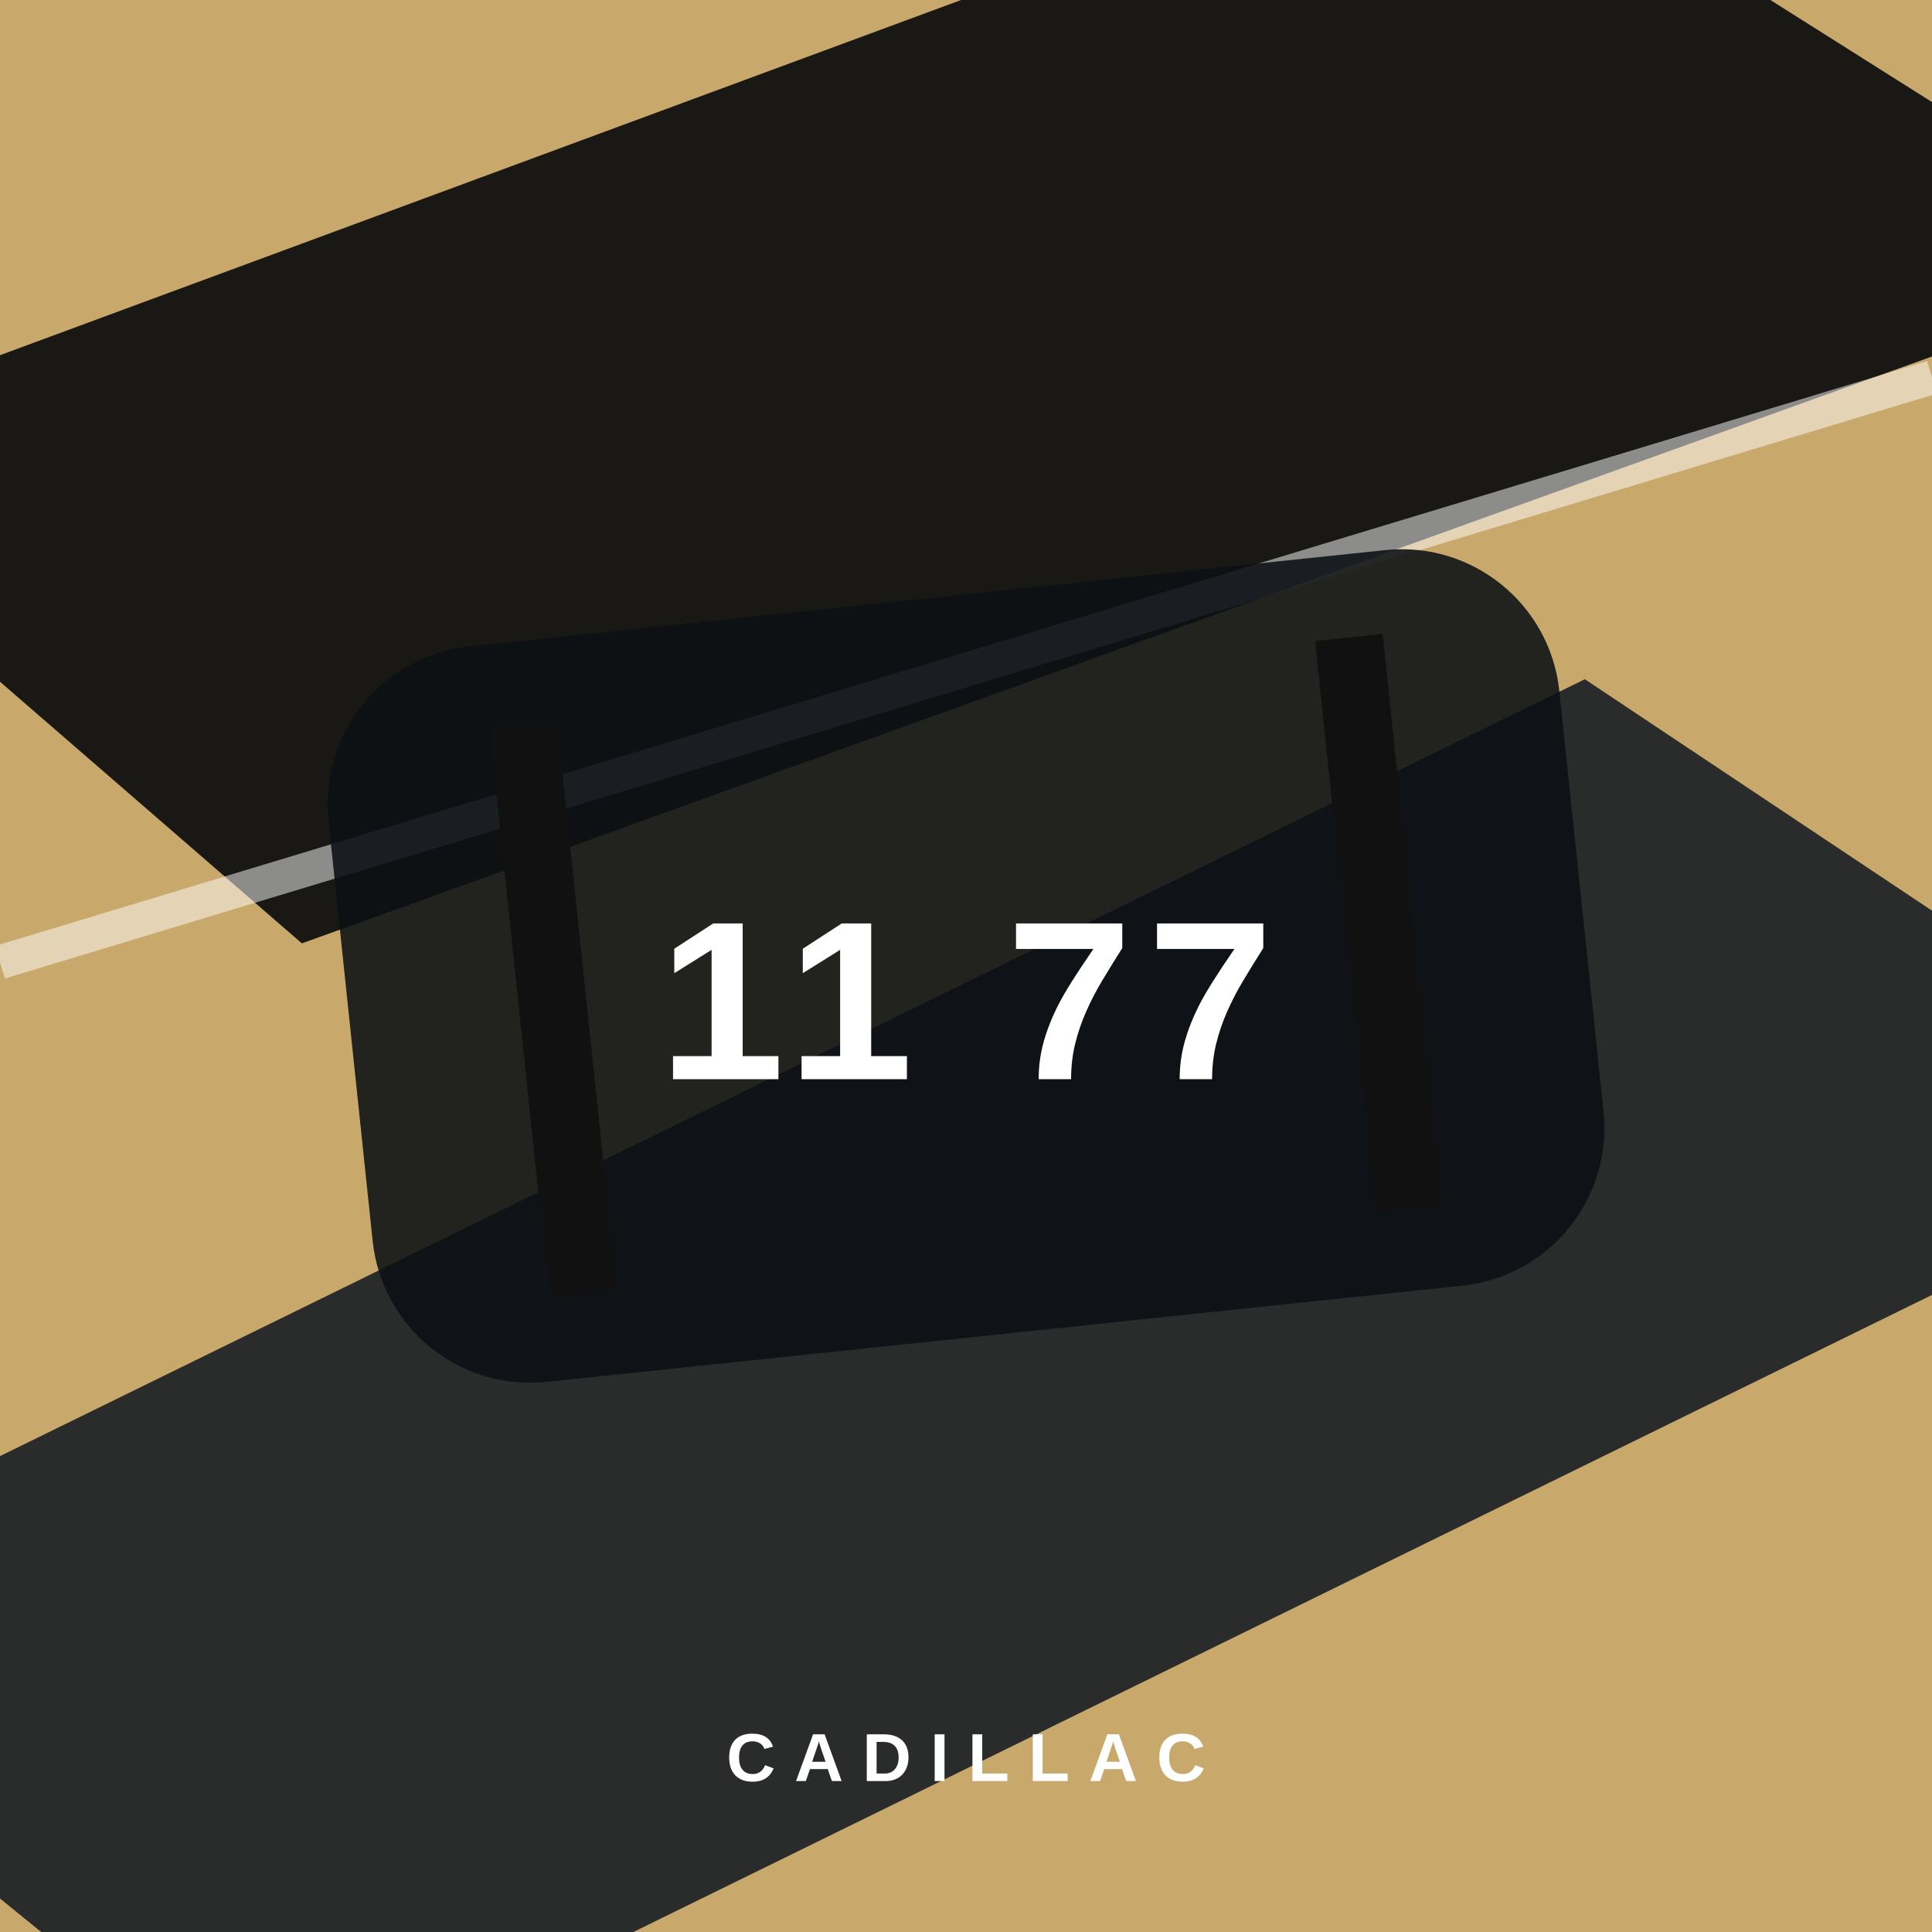
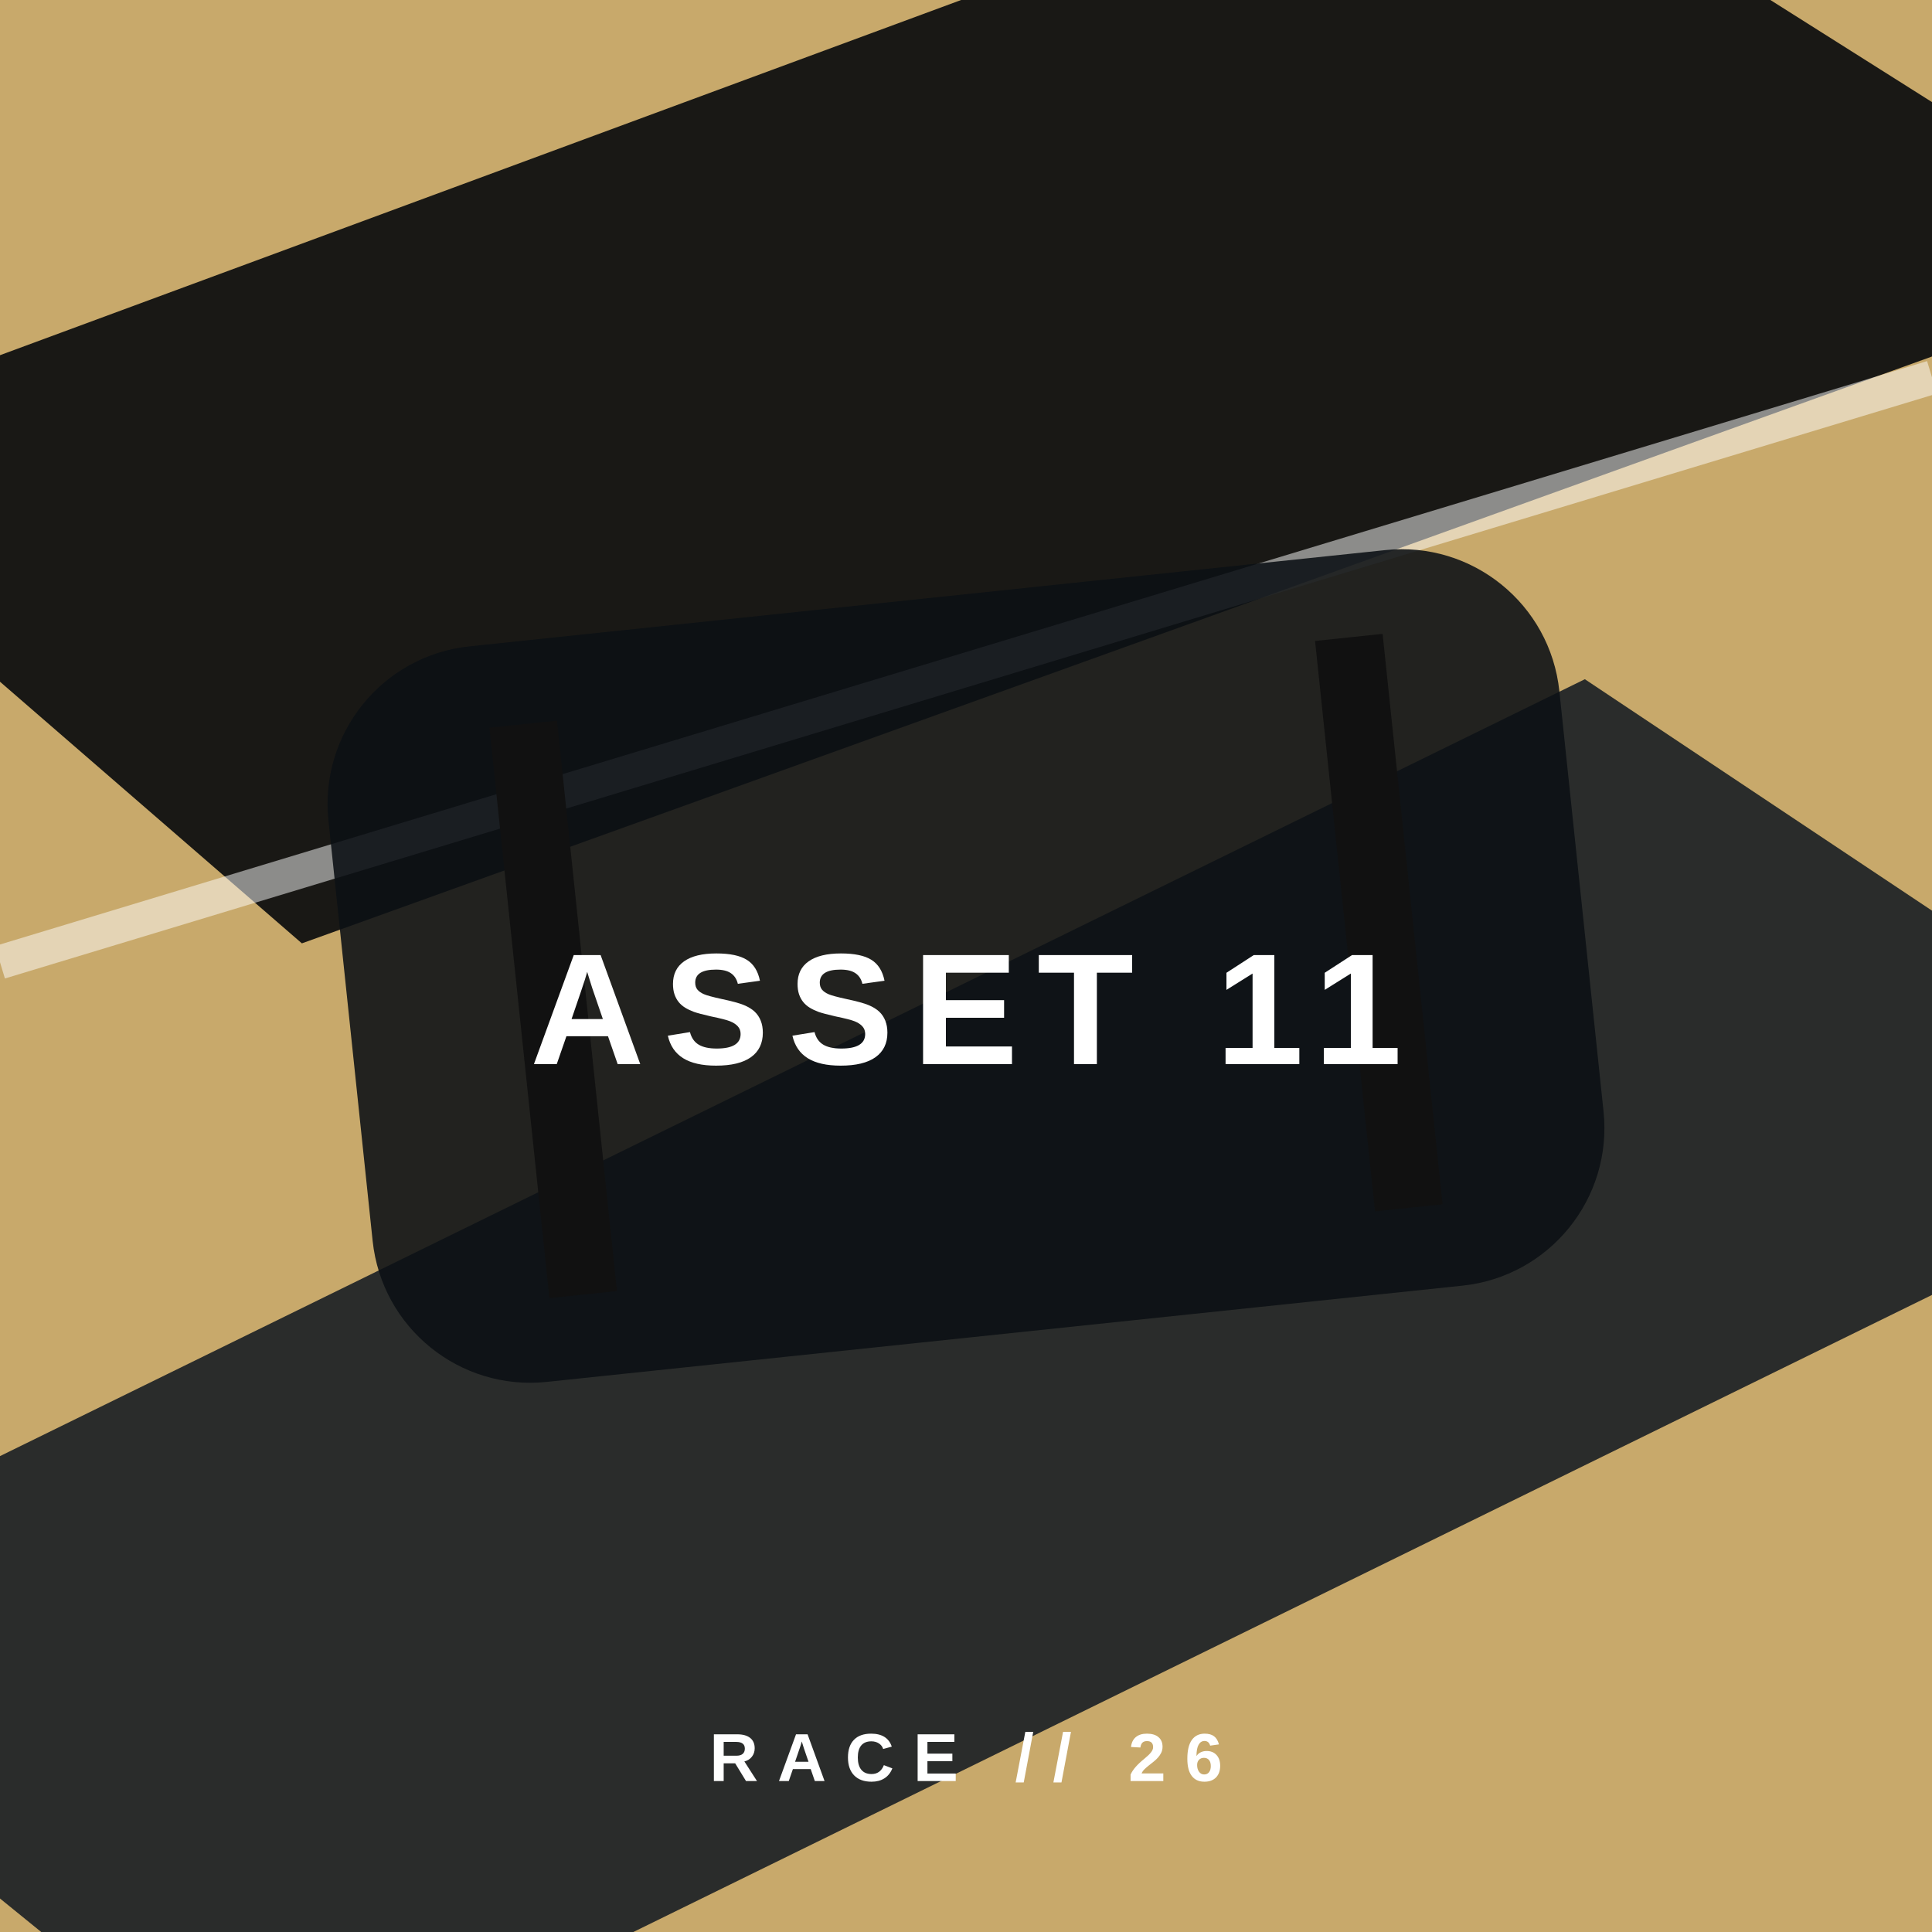
<svg xmlns="http://www.w3.org/2000/svg" width="512" height="512" viewBox="0 0 512 512">
  <rect width="512" height="512" fill="#C8A96B" />
  <path d="M-70 120 L390 -50 L580 70 L80 250 Z" fill="#111111" opacity=".95" />
  <path d="M-90 430 L420 180 L600 300 L70 560 Z" fill="#111820" opacity=".86" />
  <path d="M0 255 L512 100" stroke="#fff" stroke-opacity=".5" stroke-width="9" />
  <g transform="rotate(84 256 256)">
    <rect x="158" y="92" width="196" height="328" rx="42" fill="#0b1014" opacity=".88" />
    <path d="M180 146 H332" stroke="#111111" stroke-width="18" />
    <path d="M180 366 H332" stroke="#111111" stroke-width="18" />
  </g>
-   <text x="256" y="286" text-anchor="middle" fill="#fff" font-family="Arial, sans-serif" font-size="60" font-weight="700" letter-spacing="4">11 77</text>
-   <text x="256" y="472" text-anchor="middle" fill="#fff" font-family="Arial, sans-serif" font-size="18" font-weight="700" letter-spacing="5">CADILLAC</text>
+   <text x="256" y="282" text-anchor="middle" fill="#fff" font-family="Arial, sans-serif" font-size="42" font-weight="700" letter-spacing="5">ASSET 11</text>
+   <text x="256" y="472" text-anchor="middle" fill="#fff" font-family="Arial, sans-serif" font-size="18" font-weight="700" letter-spacing="5">RACE // 26</text>
</svg>
